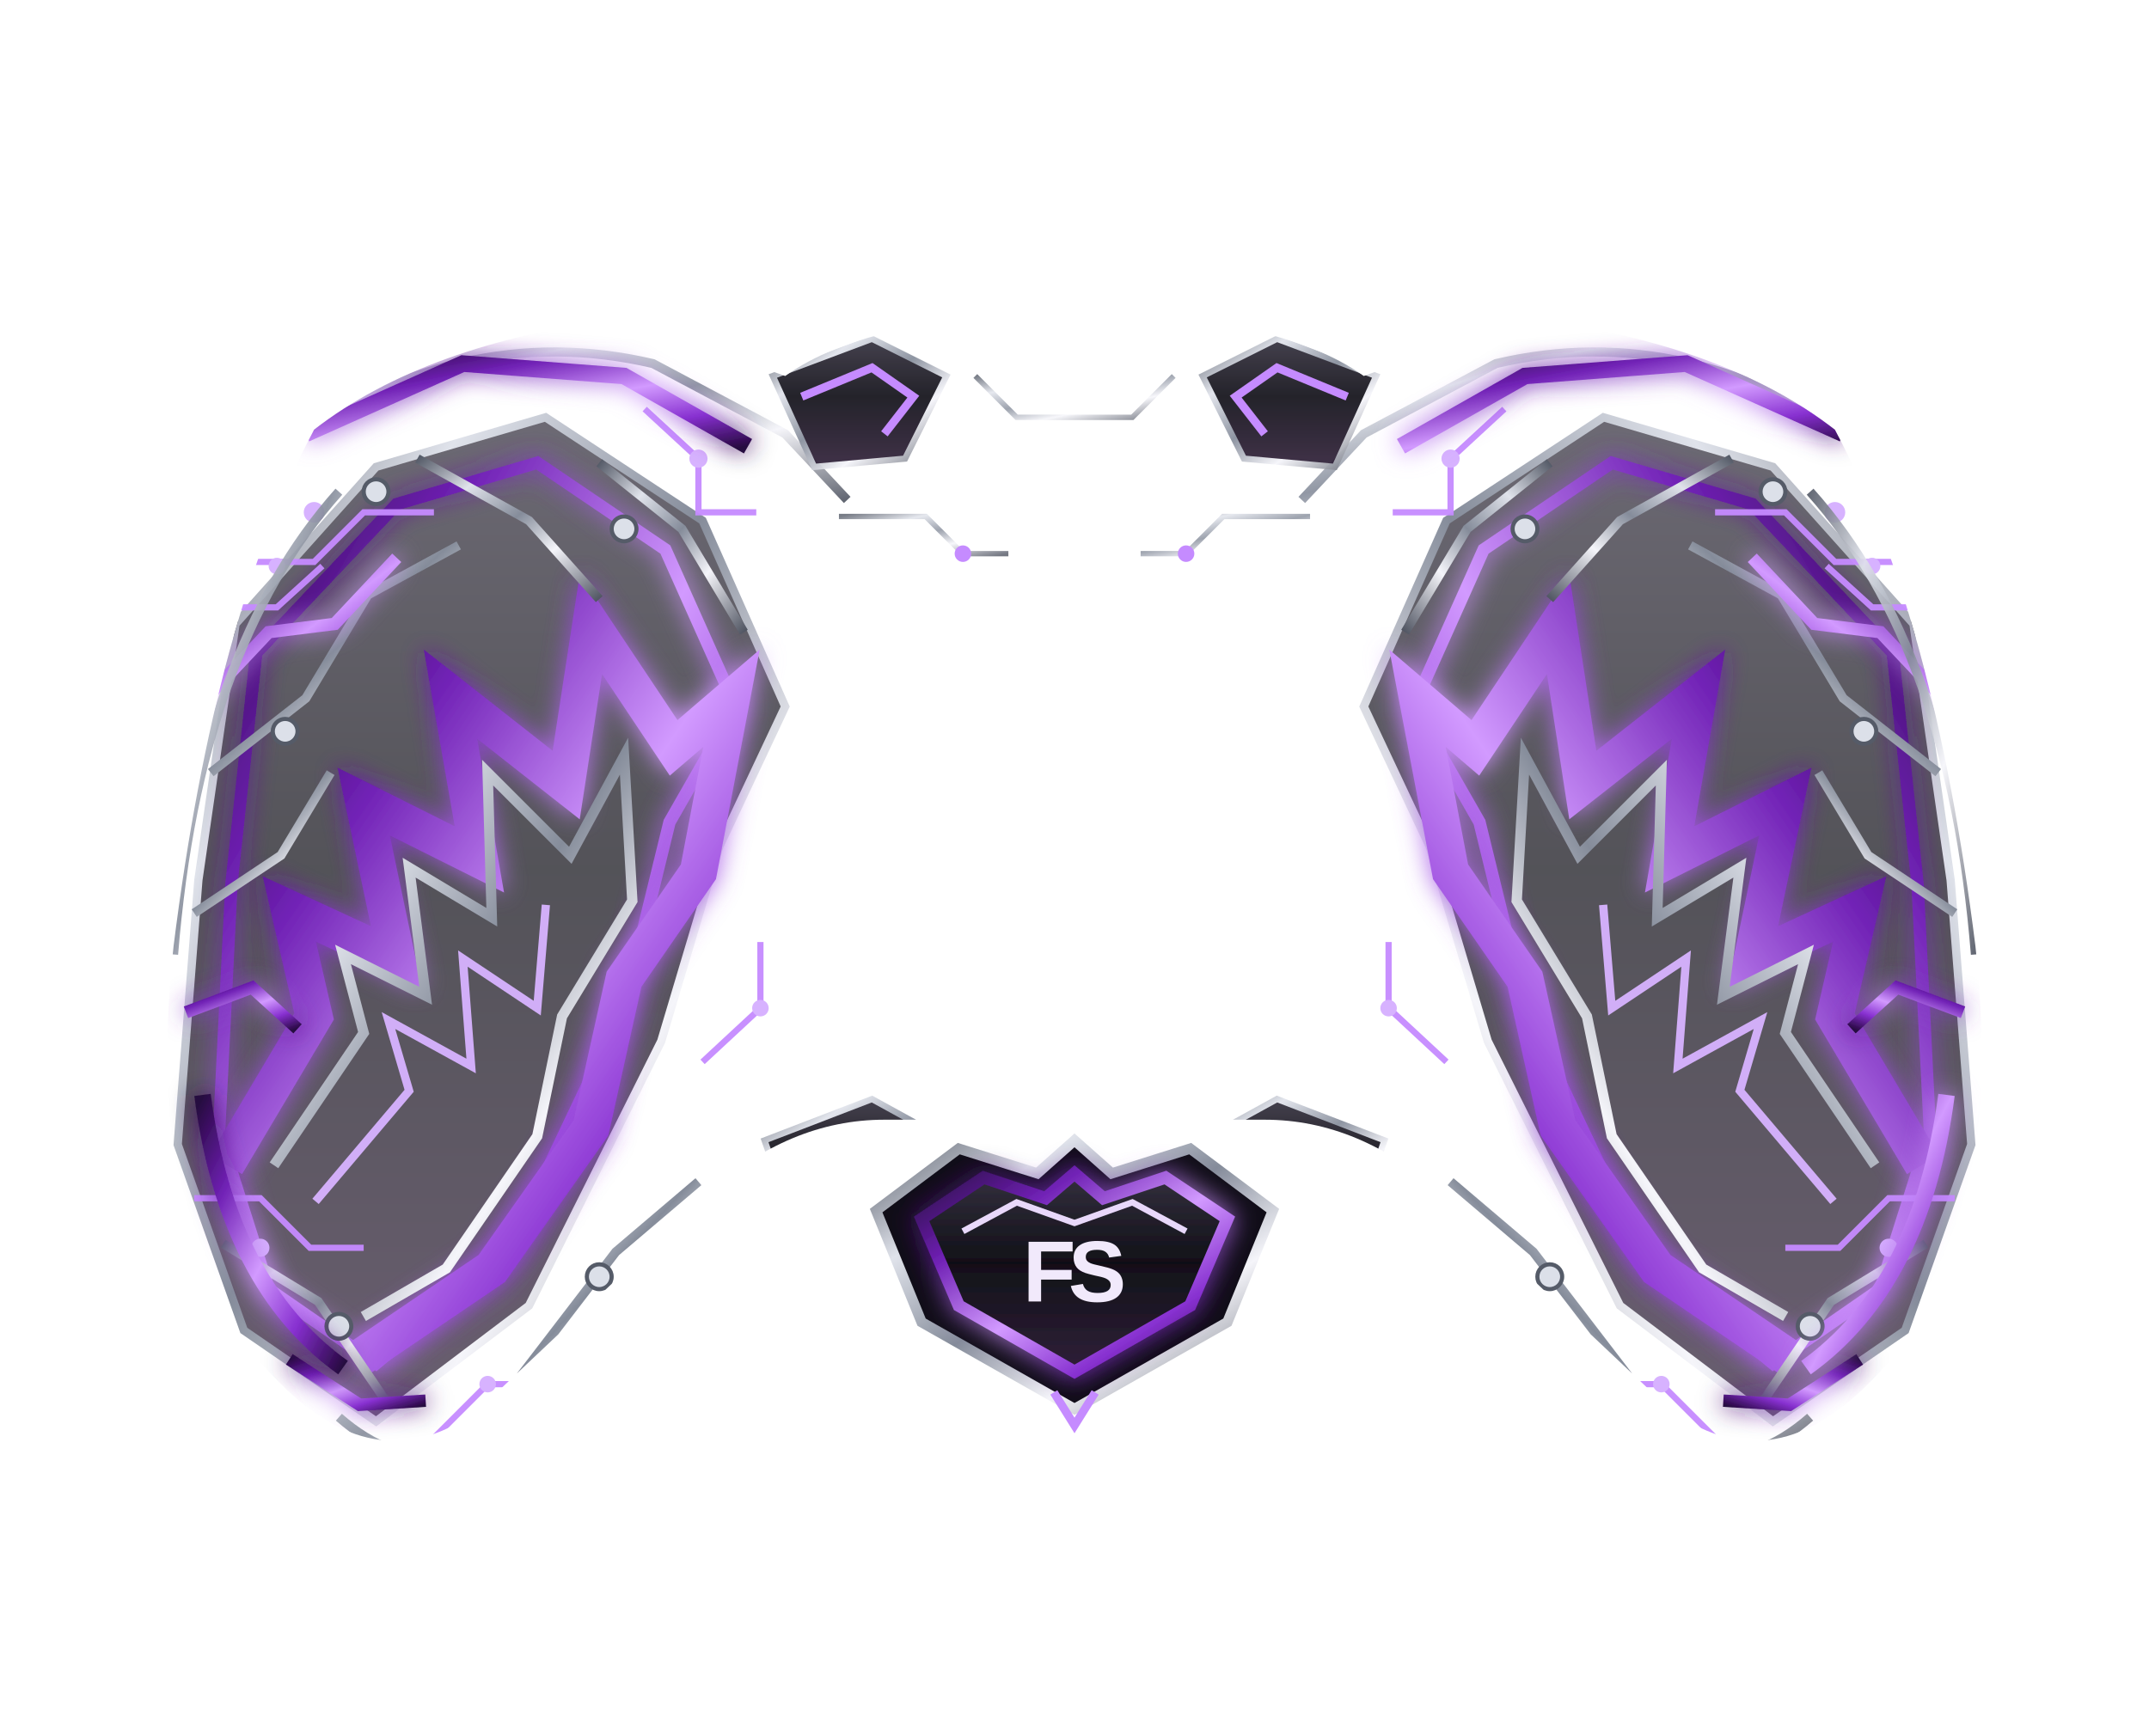
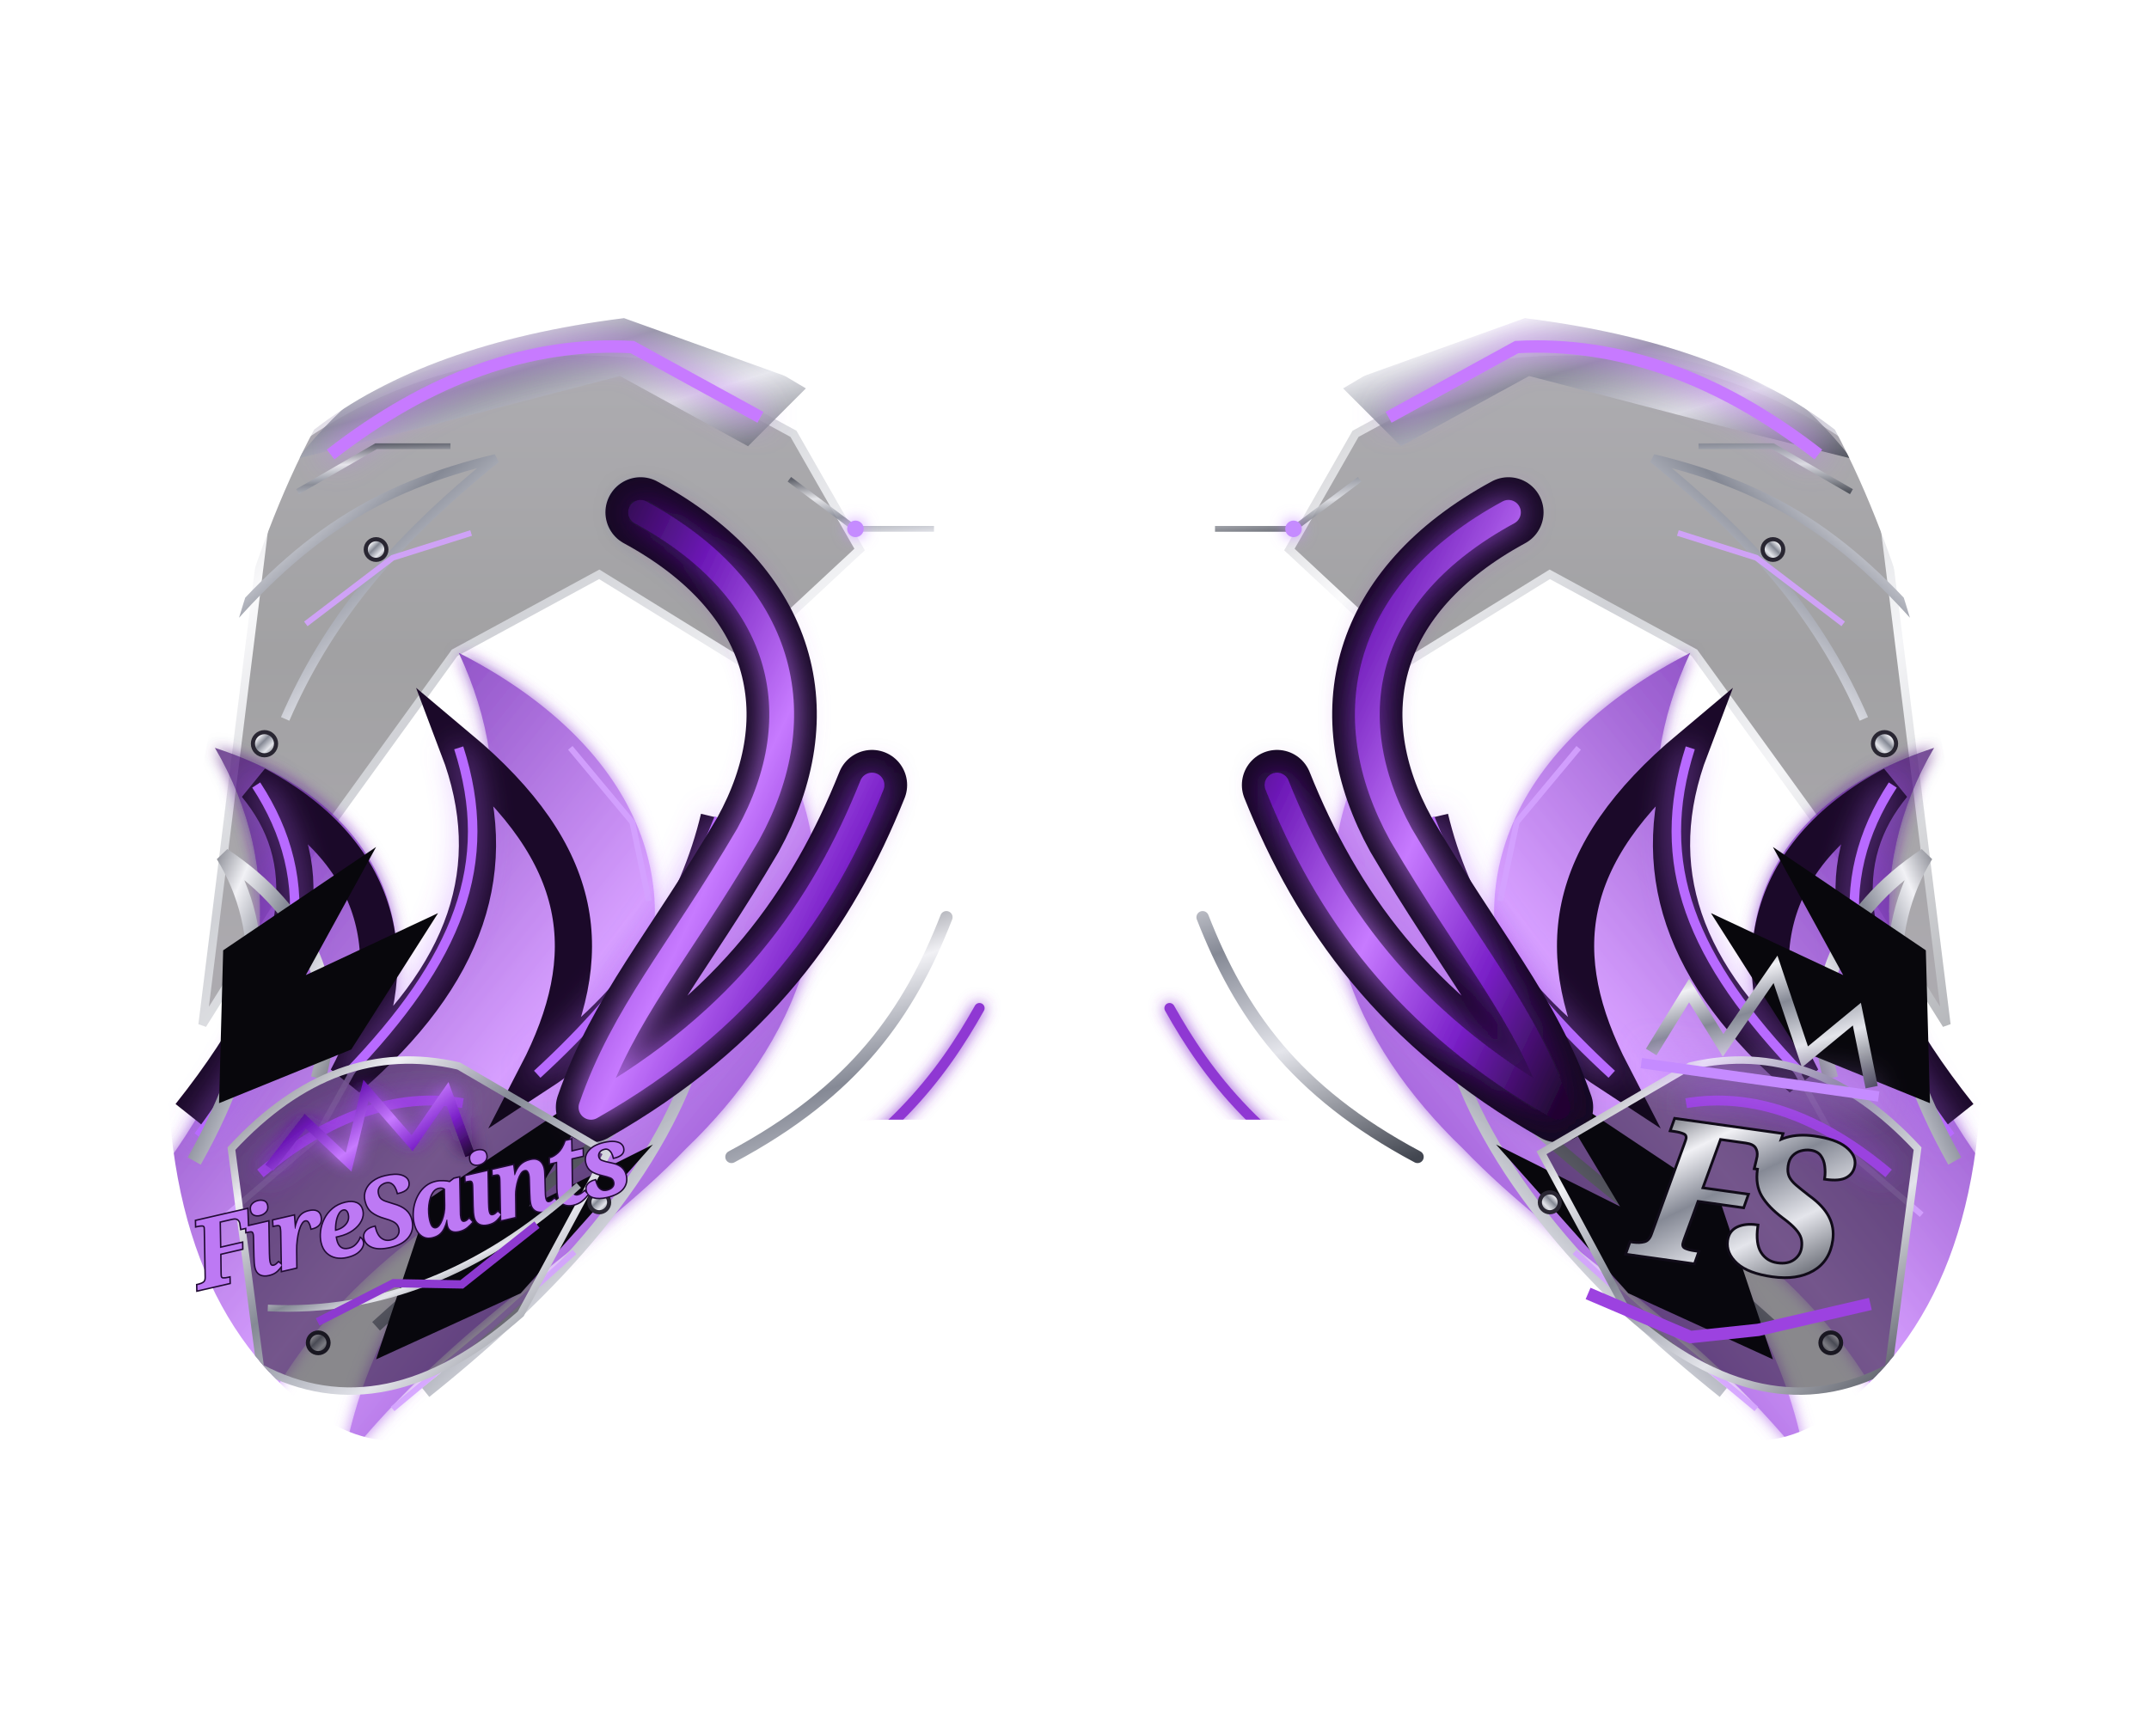
<svg xmlns="http://www.w3.org/2000/svg" viewBox="0 0 520 420">
  <defs>
    <linearGradient id="violet" x1="0" y1="0" x2="1" y2="1">
-       <stop stop-color="#26083f" />
-       <stop offset=".25" stop-color="#7021b5" />
-       <stop offset=".52" stop-color="#d29aff" />
-       <stop offset=".76" stop-color="#8730d0" />
-       <stop offset="1" stop-color="#26083f" />
+       <stop stop-color="#230638" />
+       <stop offset=".24" stop-color="#6d19b7" />
+       <stop offset=".52" stop-color="#c77aff" />
+       <stop offset=".76" stop-color="#7a20c8" />
+       <stop offset="1" stop-color="#210532" />
    </linearGradient>
    <linearGradient id="silver" x1="0" y1="0" x2="1" y2="1">
-       <stop stop-color="#555b68" />
-       <stop offset=".24" stop-color="#e0e3eb" />
-       <stop offset=".48" stop-color="#858c9a" />
-       <stop offset=".7" stop-color="#f5f5fa" />
-       <stop offset="1" stop-color="#515663" />
+       <stop stop-color="#51545f" />
+       <stop offset=".22" stop-color="#f1f1f5" />
+       <stop offset=".43" stop-color="#858995" />
+       <stop offset=".68" stop-color="#e4e5eb" />
+       <stop offset="1" stop-color="#424650" />
    </linearGradient>
-     <linearGradient id="plate" x1="0" y1="0" x2="0" y2="1">
-       <stop stop-color="#34303e" />
-       <stop offset=".45" stop-color="#111018" />
-       <stop offset="1" stop-color="#302039" />
+     <linearGradient id="steel" x1="0" y1="0" x2="0" y2="1">
+       <stop stop-color="#292632" />
+       <stop offset=".45" stop-color="#09080d" />
+       <stop offset="1" stop-color="#292331" />
    </linearGradient>
-     <filter id="glow" x="-80%" y="-80%" width="260%" height="260%">
-       <feGaussianBlur stdDeviation="3" result="b" />
+     <filter id="purpleGlow" x="-100%" y="-100%" width="300%" height="300%">
+       <feGaussianBlur stdDeviation="3.8" result="b" />
+       <feMerge>
+         <feMergeNode in="b" />
+         <feMergeNode in="SourceGraphic" />
+       </feMerge>
+     </filter>
+     <filter id="softGlow" x="-100%" y="-100%" width="300%" height="300%">
+       <feGaussianBlur stdDeviation="1.8" result="b" />
      <feMerge>
        <feMergeNode in="b" />
        <feMergeNode in="SourceGraphic" />
      </feMerge>
    </filter>
    <clipPath id="shell">
      <path d="M76 104 Q103 83 151 77 L190 91 Q211 76 260 76 Q309 76 330 91 L369 77 Q417 83 444 104 Q468 149 478 229 Q486 302 452 335 Q428 359 404 341 L349 289 Q329 271 306 271 H214 Q191 271 171 289 L116 341 Q92 359 68 335 Q34 302 42 229 Q52 149 76 104Z" />
    </clipPath>
-     <g id="grip">
-       <path d="M57 151 L91 113 L132 101 L170 126 L190 171 L174 205 L160 252 L128 316 L91 344 L59 322 L43 277 L48 213Z" fill="url(#plate)" fill-opacity=".72" stroke="url(#silver)" stroke-width="2" />
-       <path d="M62 158 L96 122 L130 112 L161 133 L178 171 L162 199 L151 244 L123 303 L91 330 L65 312 L53 274 L56 214Z" fill="none" stroke="url(#violet)" stroke-width="3" filter="url(#glow)" />
-       <g fill="none" stroke-linecap="square" stroke-linejoin="miter">
-         <path d="M57 278 L76 246 L70 220 L96 232 L88 194 L116 208 L109 168 L137 190 L143 151 L163 181 L177 169 L169 211 L151 237 L143 273 L119 307 L91 326" stroke="url(#violet)" stroke-width="9" filter="url(#glow)" />
-         <path d="M67 281 L88 250 L83 231 L103 241 L99 210 L119 222 L118 187 L138 207 L151 183 L153 218 L136 246 L130 275 L108 307 L89 318" stroke="url(#silver)" stroke-width="2.5" />
-         <path d="M77 290 L99 264 L94 247 L114 258 L112 232 L130 244 L132 220" stroke="#d7b2ff" stroke-width="2" opacity=".95" />
+     <g id="leftFlame">
+       <path d="M40 282 C67 245 69 210 52 181 C92 194 104 225 91 255 C121 223 126 190 111 158 C154 180 169 215 151 250 C174 232 188 204 188 179 C209 218 192 253 166 278 C142 303 111 319 83 354 C89 321 106 300 125 283 C99 298 72 319 59 352 C46 333 40 307 40 282Z" fill="url(#violet)" opacity=".72" filter="url(#softGlow)" />
+       <path d="M46 270 C77 231 76 207 62 190 C94 207 98 235 84 261 C113 236 122 210 111 181 C142 207 145 231 130 260 C156 243 169 219 174 198" fill="none" stroke="#1b0929" stroke-width="9" />
+       <path d="M48 275 C75 239 77 213 62 190 M84 260 C111 232 120 209 111 181 M130 260 C154 238 166 218 174 198" fill="none" stroke="#b86aff" stroke-width="2.3" filter="url(#purpleGlow)" />
+       <path d="M47 281 C65 249 65 225 54 207 C75 221 83 240 77 261" fill="none" stroke="url(#silver)" stroke-width="3.6" />
+       <path d="M91 321 C124 291 148 278 170 250 C161 284 133 313 103 337" fill="none" stroke="url(#silver)" stroke-width="2.8" />
+       <path d="M50 157 C72 130 91 118 120 111 C94 132 79 151 69 174" fill="none" stroke="url(#silver)" stroke-width="2.2" />
+       <path d="M54 230 L91 205 L74 236 L106 221 L85 254 L53 267Z" fill="#08070c" />
+       <path d="M104 290 L146 262 L128 292 L158 277 L126 313 L91 329Z" fill="#08070c" />
+       <g fill="none" stroke="#d4a2ff" stroke-width="1.4" opacity=".9">
+         <path d="M55 294 L76 276 L86 258" />
+         <path d="M95 341 L119 321 L139 303" />
+         <path d="M74 151 L95 135 L114 129" />
+         <path d="M138 181 L153 199 L157 218" />
      </g>
-       <g fill="none" stroke="url(#silver)" stroke-width="2.2">
-         <path d="M51 187 L74 169 L89 144 L111 132" />
-         <path d="M47 221 L68 207 L80 187" />
-         <path d="M54 301 L77 315 L94 340" />
-         <path d="M101 111 L128 126 L145 145" />
-         <path d="M126 333 L149 303 L169 286" />
-         <path d="M145 112 L165 128 L180 153" />
-       </g>
-       <g fill="none" stroke="url(#violet)" stroke-width="3" filter="url(#glow)">
-         <path d="M49 170 L65 153 L81 151 L96 135" />
-         <path d="M45 245 L61 239 L72 249" />
-         <path d="M70 329 L87 340 L103 339" />
-         <path d="M133 348 L150 329 L160 326" />
-       </g>
-       <g fill="none" stroke="#c58bff" stroke-width="1.5" opacity=".95">
-         <path d="M55 136 H76 L88 124 H105" />
-         <path d="M48 147 H67 L78 137" />
-         <path d="M47 290 H63 L75 302 H88" />
-         <path d="M103 350 L118 335 H132" />
-         <path d="M156 99 L169 111 V124 H183" />
-         <path d="M170 257 L184 244 V228" />
-       </g>
-       <g fill="#d7b2ff">
-         <circle cx="76" cy="124" r="2.5" />
-         <circle cx="67" cy="137" r="2" />
-         <circle cx="63" cy="302" r="2.2" />
-         <circle cx="118" cy="335" r="2" />
-         <circle cx="169" cy="111" r="2.2" />
-         <circle cx="184" cy="244" r="2" />
-       </g>
-       <g fill="#dce0e9" stroke="#555b68" stroke-width="1">
-         <circle cx="69" cy="177" r="3" />
-         <circle cx="91" cy="119" r="3" />
-         <circle cx="151" cy="128" r="3" />
-         <circle cx="82" cy="321" r="3" />
-         <circle cx="145" cy="309" r="3" />
+       <g fill="url(#silver)" stroke="#292632" stroke-width="1">
+         <circle cx="64" cy="180" r="2.8" />
+         <circle cx="91" cy="133" r="2.5" />
+         <circle cx="145" cy="291" r="2.4" />
+         <circle cx="77" cy="325" r="2.5" />
      </g>
    </g>
  </defs>
  <g clip-path="url(#shell)">
-     <use href="#grip" />
-     <use href="#grip" transform="translate(520 0) scale(-1 1)" />
-     <g fill="none" stroke="url(#silver)" stroke-width="2.2" opacity=".9">
-       <path d="M67 109 Q111 77 158 88 L190 105 L205 121" />
-       <path d="M453 109 Q409 77 362 88 L330 105 L315 121" />
-       <path d="M42 231 Q48 157 82 119" />
-       <path d="M478 231 Q472 157 438 119" />
-       <path d="M82 343 Q107 365 137 337 L174 299" />
-       <path d="M438 343 Q413 365 383 337 L346 299" />
+     <path d="M66 111 Q105 80 157 86 L192 105 L208 133 L179 160 L145 139 L110 158 L76 205 L49 248Z" fill="url(#steel)" opacity=".38" stroke="url(#silver)" stroke-width="2" />
+     <path d="M454 111 Q415 80 363 86 L328 105 L312 133 L341 160 L375 139 L410 158 L444 205 L471 248Z" fill="url(#steel)" opacity=".38" stroke="url(#silver)" stroke-width="2" />
+     <path d="M72 111 Q105 69 163 75 L195 94 L181 108 L150 91 L104 103Z" fill="url(#silver)" opacity=".85" />
+     <path d="M448 111 Q415 69 357 75 L325 94 L339 108 L370 91 L416 103Z" fill="url(#silver)" opacity=".85" />
+     <path d="M80 110 Q116 82 153 84 L184 101 M440 110 Q404 82 367 84 L336 101" fill="none" stroke="#c77aff" stroke-width="3" filter="url(#purpleGlow)" />
+     <use href="#leftFlame" />
+     <use href="#leftFlame" transform="translate(520 0) scale(-1 1)" />
+     <g fill="none" stroke-linecap="round" stroke-linejoin="round">
+       <path d="M155 124 C190 143 197 173 181 202 C164 231 151 245 143 268 C180 247 199 220 211 190" stroke="#160923" stroke-width="17" />
+       <path d="M155 124 C190 143 197 173 181 202 C164 231 151 245 143 268 C180 247 199 220 211 190" stroke="url(#violet)" stroke-width="6" filter="url(#purpleGlow)" />
+       <path d="M365 124 C330 143 323 173 339 202 C356 231 369 245 377 268 C340 247 321 220 309 190" stroke="#160923" stroke-width="17" />
+       <path d="M365 124 C330 143 323 173 339 202 C356 231 369 245 377 268 C340 247 321 220 309 190" stroke="url(#violet)" stroke-width="6" filter="url(#purpleGlow)" />
+       <path d="M177 280 C207 264 220 245 229 222 M343 280 C313 264 300 245 291 222" stroke="url(#silver)" stroke-width="3" />
+       <path d="M183 295 C215 278 228 260 237 244 M337 295 C305 278 292 260 283 244" stroke="#8f39d3" stroke-width="2.5" filter="url(#softGlow)" />
    </g>
-     <g fill="none" stroke="url(#violet)" stroke-width="4" filter="url(#glow)">
-       <path d="M74 105 L112 88 L151 91 L181 108" />
-       <path d="M446 105 L408 88 L369 91 L339 108" />
-       <path d="M49 265 Q55 311 83 331" />
-       <path d="M471 265 Q465 311 437 331" />
-       <path d="M180 317 L199 298 L217 294" />
-       <path d="M340 317 L321 298 L303 294" />
+     <path d="M177 304 L202 286 L225 289 L238 300 L282 300 L295 289 L318 286 L343 304 L326 313 L305 302 L215 302 L194 313Z" fill="url(#steel)" stroke="url(#silver)" stroke-width="2" />
+     <path d="M211 293 L231 296 L240 304 H280 L289 296 L309 293" fill="none" stroke="#c77aff" stroke-width="2.5" filter="url(#purpleGlow)" />
+     <g fill="none" stroke="url(#silver)" stroke-width="1.4" opacity=".85">
+       <path d="M191 116 L207 128 H226 M329 116 L313 128 H294" />
+       <path d="M180 318 L198 307 L213 307 M340 318 L322 307 L307 307" />
+       <path d="M72 119 L91 108 L109 108 M448 119 L429 108 L411 108" />
+       <path d="M58 346 L79 358 L101 352 M462 346 L441 358 L419 352" />
    </g>
-     <g fill="url(#plate)" stroke="url(#silver)" stroke-width="1.5" opacity=".92">
-       <path d="M187 91 L211 82 L229 91 L219 111 L197 113Z" />
-       <path d="M333 91 L309 82 L291 91 L301 111 L323 113Z" />
-       <path d="M185 276 L211 266 L231 277 L216 294 L192 296Z" />
-       <path d="M335 276 L309 266 L289 277 L304 294 L328 296Z" />
+     <g fill="#c58bff" filter="url(#softGlow)">
+       <circle cx="207" cy="128" r="2" />
+       <circle cx="313" cy="128" r="2" />
+       <circle cx="198" cy="307" r="2" />
+       <circle cx="322" cy="307" r="2" />
    </g>
-     <g fill="none" stroke="#c58bff" stroke-width="2">
-       <path d="M194 96 L211 89 L221 96 L214 105" />
-       <path d="M326 96 L309 89 L299 96 L306 105" />
-       <path d="M195 282 L212 273 L222 280 L214 288" />
-       <path d="M325 282 L308 273 L298 280 L306 288" />
-     </g>
-     <g fill="none" stroke="url(#silver)" stroke-width="1.3" opacity=".8">
-       <path d="M203 125 H224 L233 134 H244" />
-       <path d="M317 125 H296 L287 134 H276" />
-       <path d="M190 310 H211 L222 301" />
-       <path d="M330 310 H309 L298 301" />
-       <path d="M236 91 L246 101 H274 L284 91" />
-     </g>
-     <g fill="#c58bff">
-       <circle cx="233" cy="134" r="2" />
-       <circle cx="287" cy="134" r="2" />
-       <circle cx="222" cy="301" r="2" />
-       <circle cx="298" cy="301" r="2" />
-     </g>
+     <path d="M56 278 Q81 251 111 258 L147 279 L126 318 Q93 347 63 331Z" fill="#09070f" fill-opacity=".48" stroke="url(#silver)" stroke-width="1.8" />
+     <path d="M464 278 Q439 251 409 258 L373 279 L394 318 Q427 347 457 331Z" fill="#09070f" fill-opacity=".48" stroke="url(#silver)" stroke-width="1.8" />
+     <path d="M63 284 Q88 263 112 267 M457 284 Q432 263 408 267" fill="none" stroke="#9a43df" stroke-width="2.4" filter="url(#purpleGlow)" />
  </g>
-   <g transform="translate(260 307)">
-     <path d="M-48 -14 L-28 -29 L-9 -23 L0 -31 L9 -23 L28 -29 L48 -14 L37 13 L0 34 L-37 13Z" fill="#100d17" stroke="url(#silver)" stroke-width="2.5" />
-     <path d="M-37 -12 L-22 -22 L-7 -17 L0 -23 L7 -17 L22 -22 L37 -12 L28 9 L0 25 L-28 9Z" fill="url(#plate)" stroke="url(#violet)" stroke-width="3" filter="url(#glow)" />
-     <path d="M-27 -9 L-14 -16 L0 -11 L14 -16 L27 -9" fill="none" stroke="#e8d8fa" stroke-width="1.5" />
-     <text x="0" y="8" text-anchor="middle" font-family="Arial Black,Arial,sans-serif" font-size="21" font-weight="900" letter-spacing="-1.8" fill="#f1e9fb">FS</text>
-     <path d="M-57 0 H-45 M45 0 H57" stroke="url(#silver)" stroke-width="2" />
-     <path d="M-5 30 L0 38 L5 30" fill="none" stroke="#c58bff" stroke-width="2" />
+   <g transform="translate(101 300) rotate(-13)">
+     <path d="M-31 -25 L-20 -34 L-12 -22 L-4 -38 L4 -23 L15 -33 L17 -17" fill="none" stroke="url(#violet)" stroke-width="2.4" filter="url(#softGlow)" />
+     <text x="0" y="0" text-anchor="middle" font-family="Georgia,serif" font-style="italic" font-weight="bold" font-size="23" letter-spacing="-1.4" fill="#bd79f4" stroke="#210b34" stroke-width=".7" paint-order="stroke">FireSaints</text>
+     <path d="M-39 8 Q0 19 41 -4" fill="none" stroke="url(#silver)" stroke-width="1.6" />
+     <path d="M-28 14 L-8 9 L8 13 L29 3" fill="none" stroke="#8d39d0" stroke-width="2" />
+   </g>
+   <g transform="translate(421 296) rotate(8)">
+     <path d="M-27 -38 L-20 -54 L-10 -42 L0 -62 L10 -42 L21 -54 L27 -37" fill="none" stroke="url(#silver)" stroke-width="3" stroke-linejoin="miter" />
+     <path d="M-29 -35 H29" stroke="#c58bff" stroke-width="2.5" filter="url(#purpleGlow)" />
+     <text x="0" y="11" text-anchor="middle" font-family="Georgia,serif" font-style="italic" font-weight="bold" font-size="47" letter-spacing="-7" fill="url(#silver)" stroke="#100b18" stroke-width="1.3" paint-order="stroke">FS</text>
+     <path d="M-34 22 L-8 29 L8 25 L34 15" fill="none" stroke="#9c42e0" stroke-width="3" />
  </g>
</svg>
